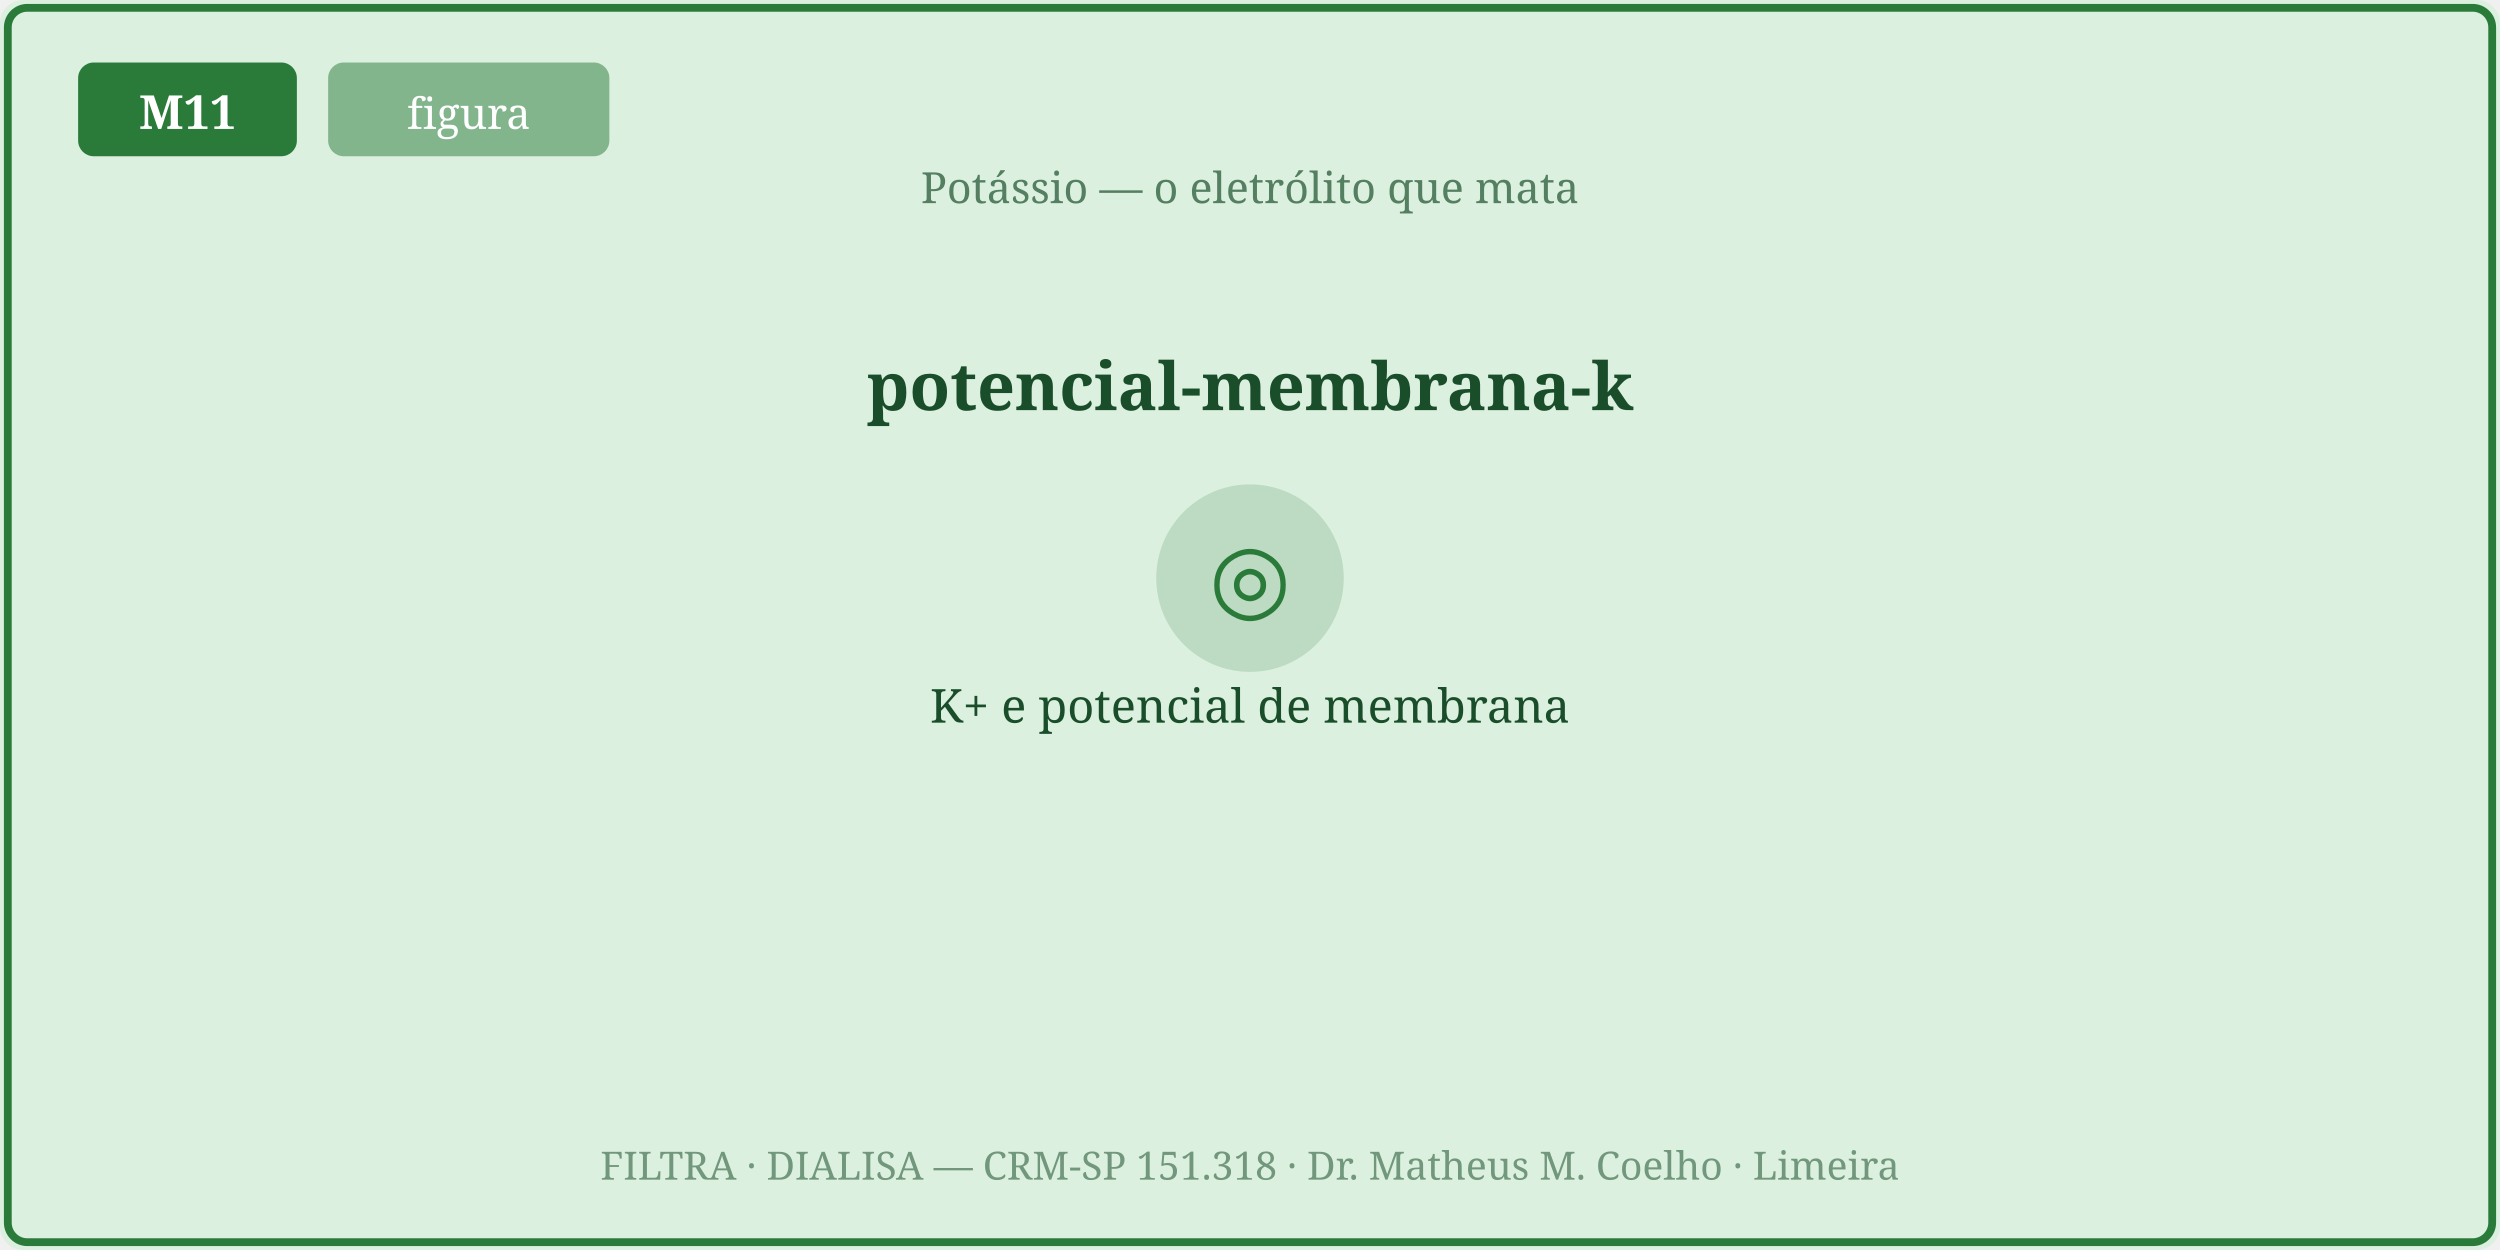
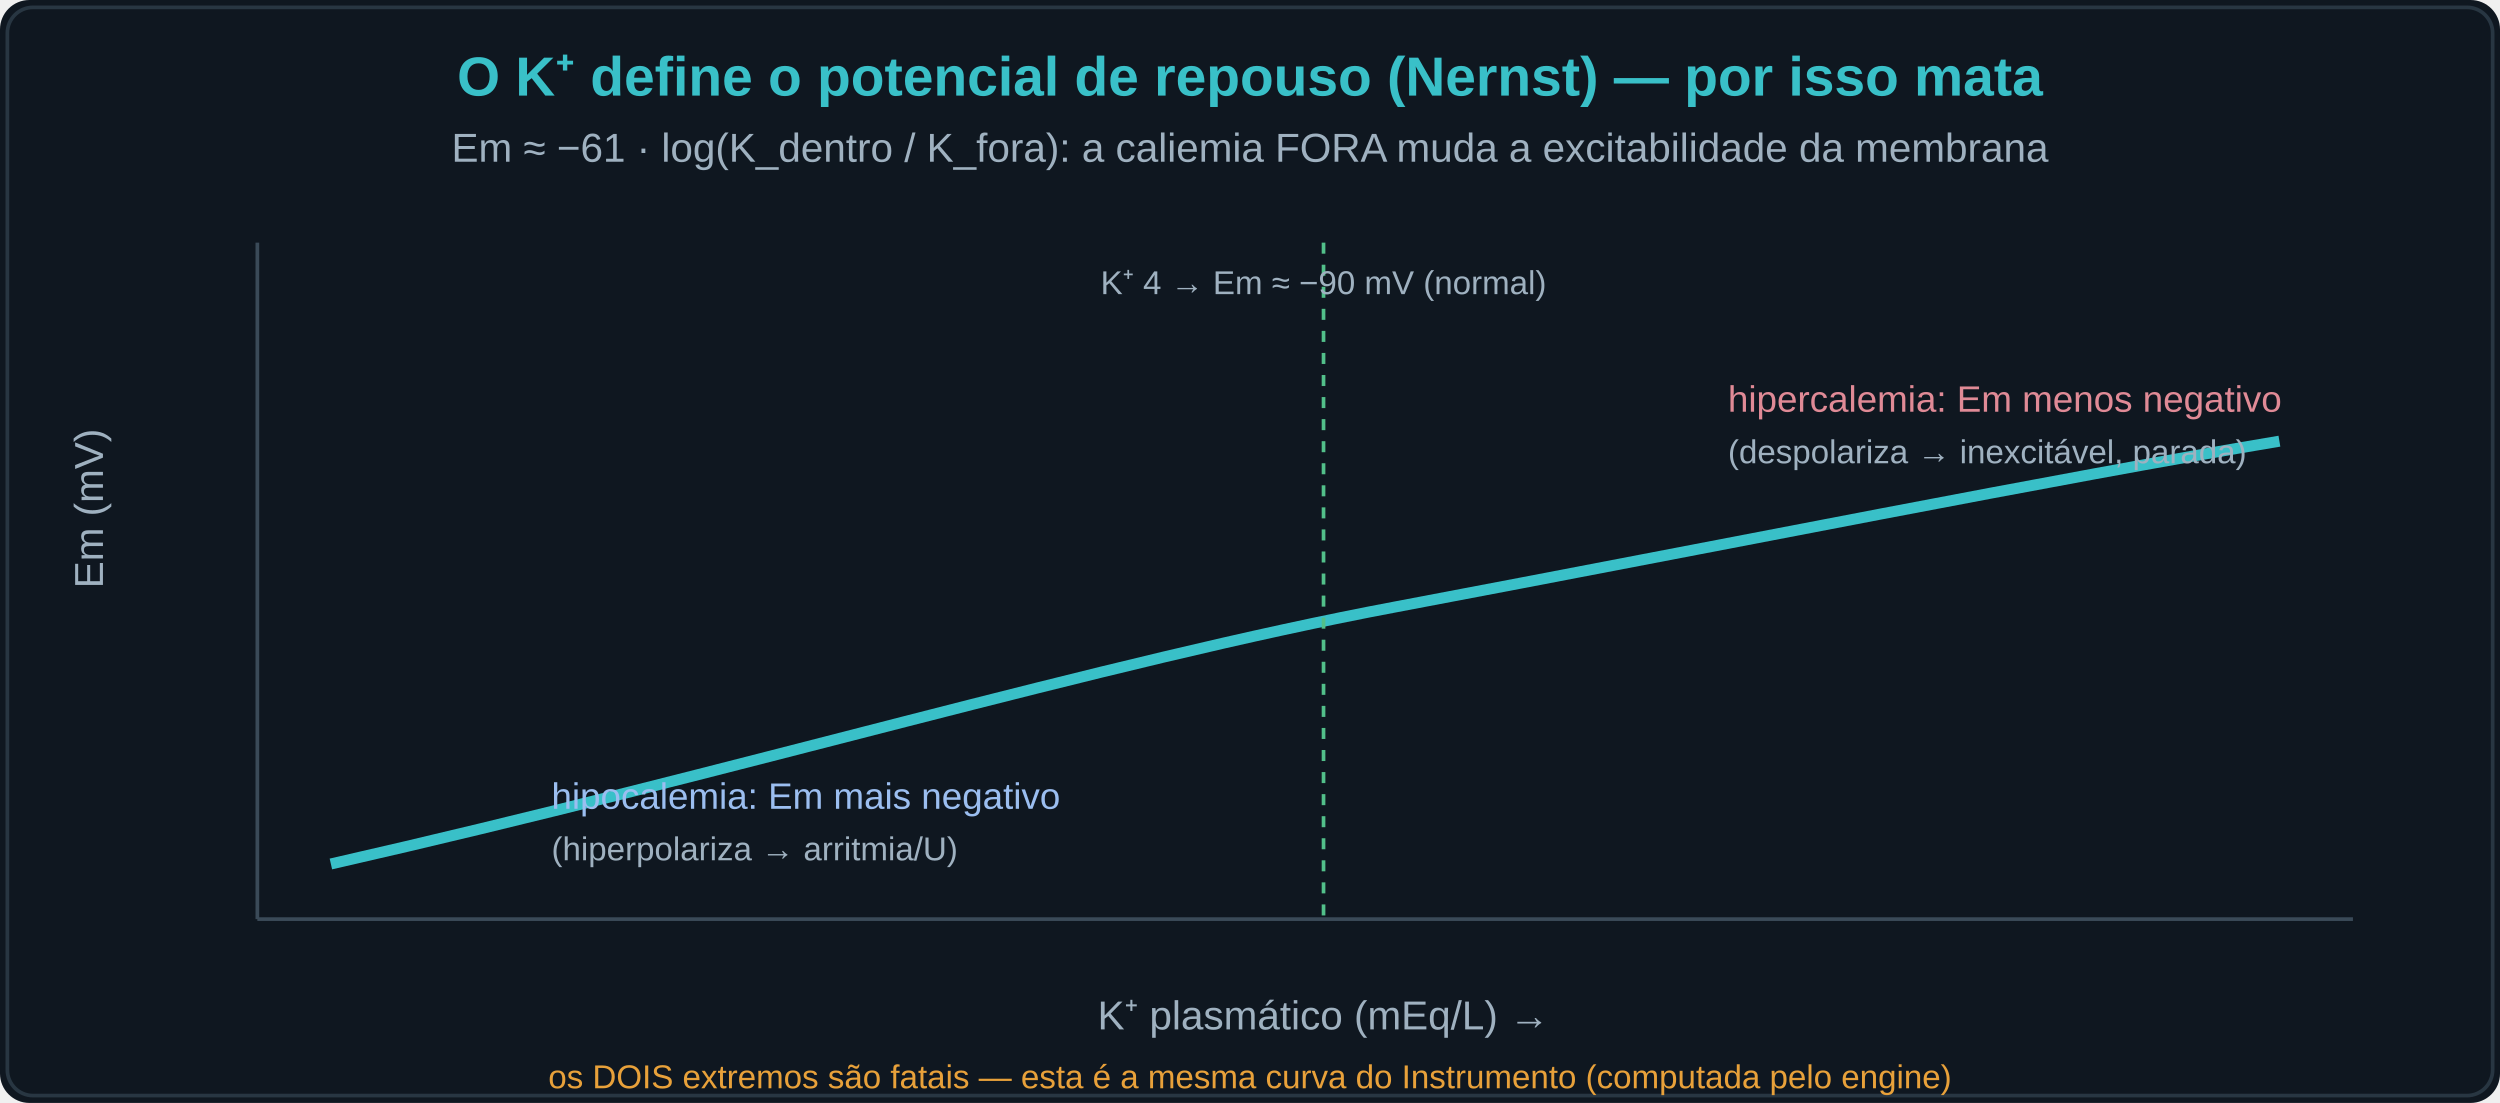
- <svg xmlns="http://www.w3.org/2000/svg" viewBox="0 0 640 320" font-family="Georgia,serif">
-   <rect width="640" height="320" fill="#dcf0e0" rx="6" />
-   <rect x="2" y="2" width="636" height="316" rx="5" fill="none" stroke="#2a7a3a" stroke-width="2" />
-   <rect x="20" y="16" width="56" height="24" rx="4" fill="#2a7a3a" />
-   <text x="48" y="33" text-anchor="middle" font-size="12" font-weight="bold" fill="white">M11</text>
-   <rect x="84" y="16" width="72" height="24" rx="4" fill="#2a7a3a" opacity="0.5" />
-   <text x="120" y="33" text-anchor="middle" font-size="11" fill="white">figura</text>
-   <text x="320" y="52" text-anchor="middle" font-size="11" fill="#1a4e2a" opacity="0.7">Potássio — o eletrólito que mata</text>
-   <text x="320" y="105" text-anchor="middle" font-size="17" font-weight="bold" fill="#1a4e2a">potencial-membrana-k</text>
-   <circle cx="320" cy="148" r="24" fill="#2a7a3a" opacity="0.18" />
-   <text x="320" y="156" text-anchor="middle" font-size="24" fill="#2a7a3a">◎</text>
-   <text x="320" y="185" text-anchor="middle" font-size="12" fill="#1a4e2a">K+ e potencial de membrana</text>
-   <text x="320" y="302" text-anchor="middle" font-size="10" fill="#1a4e2a" opacity="0.55">FILTRA · DIALISA — CRM-SP 151.318 · Dr. Matheus M. Coelho · Limeira</text>
+ <svg xmlns="http://www.w3.org/2000/svg" viewBox="0 0 680 300" font-family="system-ui,Arial,sans-serif">
+   <rect width="680" height="300" rx="8" fill="#0f1720" />
+   <rect x="2" y="2" width="676" height="296" rx="7" fill="none" stroke="#283642" />
+   <text x="340" y="26" text-anchor="middle" font-size="15" font-weight="bold" fill="#39c0c8">O K⁺ define o potencial de repouso (Nernst) — por isso mata</text>
+   <text x="340" y="44" text-anchor="middle" font-size="11" fill="#9fb1c0">Em ≈ −61 · log(K_dentro / K_fora): a caliemia FORA muda a excitabilidade da membrana</text>
+   <line x1="70" y1="250" x2="640" y2="250" stroke="#3a4a58" />
+   <line x1="70" y1="66" x2="70" y2="250" stroke="#3a4a58" />
+   <text x="360" y="280" text-anchor="middle" font-size="11" fill="#9fb1c0">K⁺ plasmático (mEq/L) →</text>
+   <text x="28" y="160" font-size="11" fill="#9fb1c0" transform="rotate(-90 28 160)">Em (mV)</text>
+   <path d="M90,235 C200,210 300,180 380,165 C470,148 560,130 620,120" fill="none" stroke="#39c0c8" stroke-width="3" />
+   <line x1="360" y1="66" x2="360" y2="250" stroke="#52c08a" stroke-dasharray="3 3" />
+   <text x="360" y="80" text-anchor="middle" font-size="9" fill="#9fb1c0">K⁺ 4 → Em ≈ −90 mV (normal)</text>
+   <text x="150" y="220" font-size="10" fill="#9bbef0">hipocalemia: Em mais negativo</text>
+   <text x="150" y="234" font-size="9" fill="#9fb1c0">(hiperpolariza → arritmia/U)</text>
+   <text x="470" y="112" font-size="10" fill="#e08a96">hipercalemia: Em menos negativo</text>
+   <text x="470" y="126" font-size="9" fill="#9fb1c0">(despolariza → inexcitável, parada)</text>
+   <text x="340" y="296" text-anchor="middle" font-size="9" fill="#e8a13a">os DOIS extremos são fatais — esta é a mesma curva do Instrumento (computada pelo engine)</text>
</svg>
